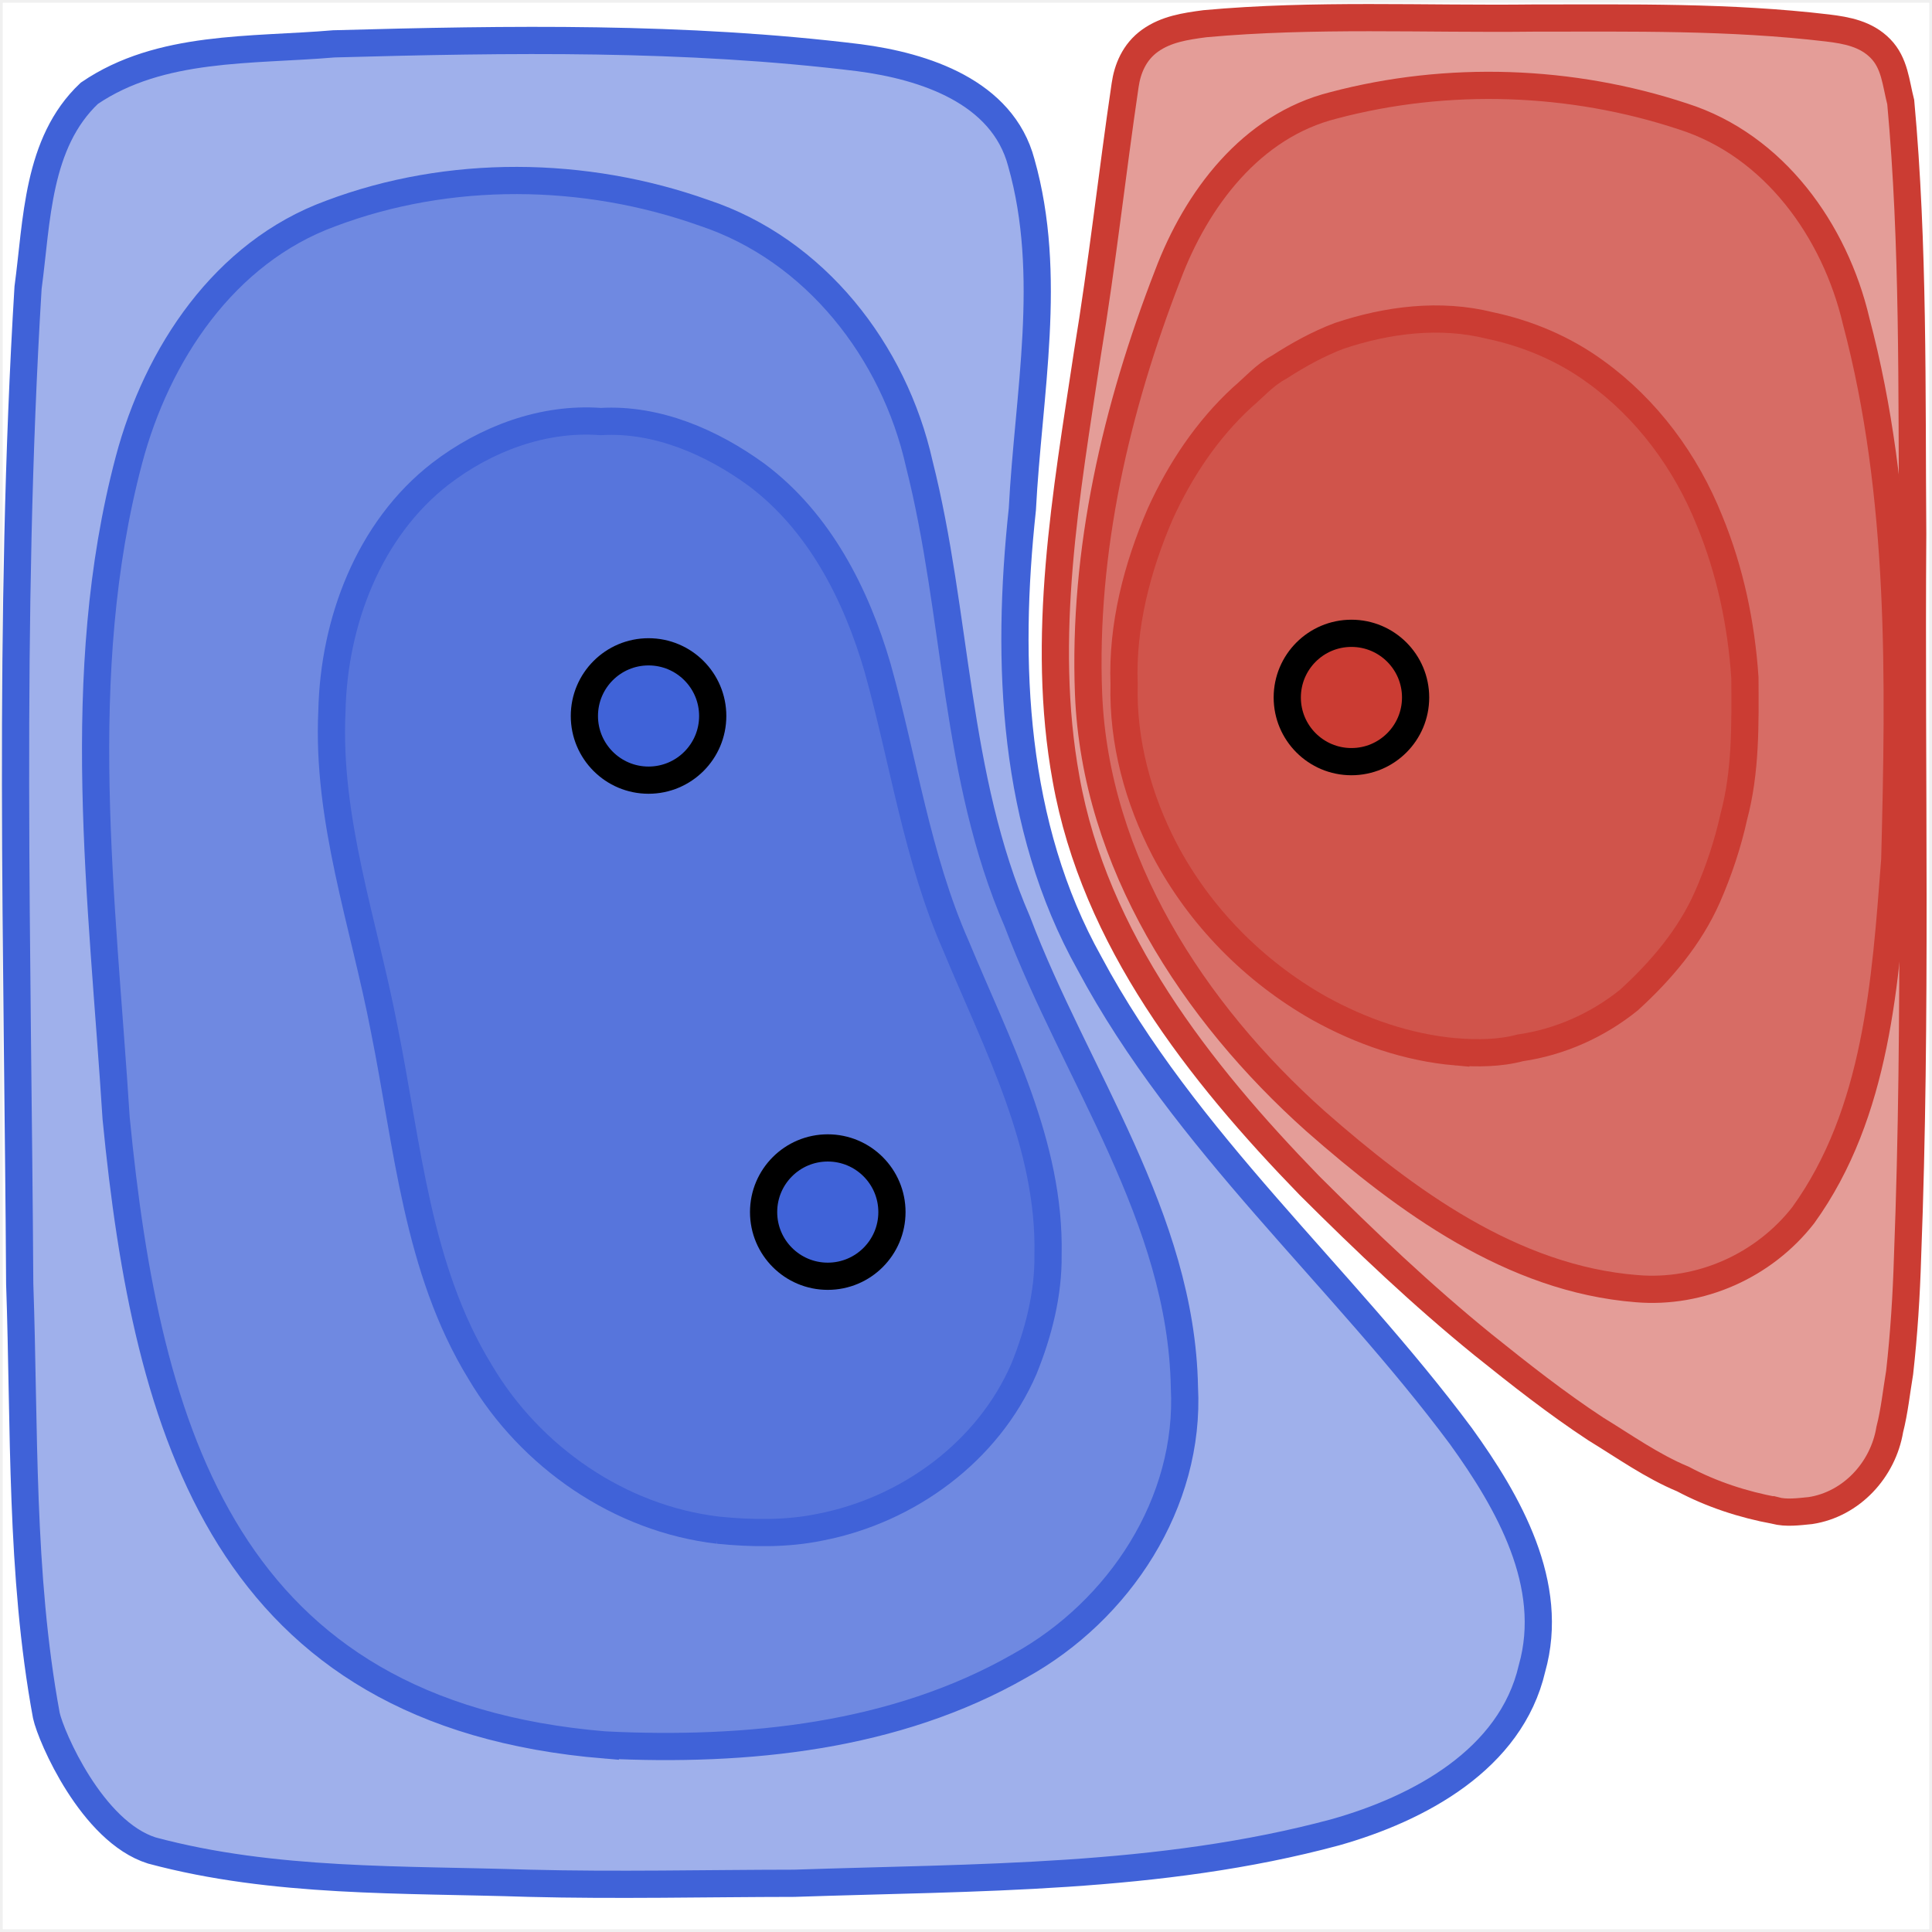
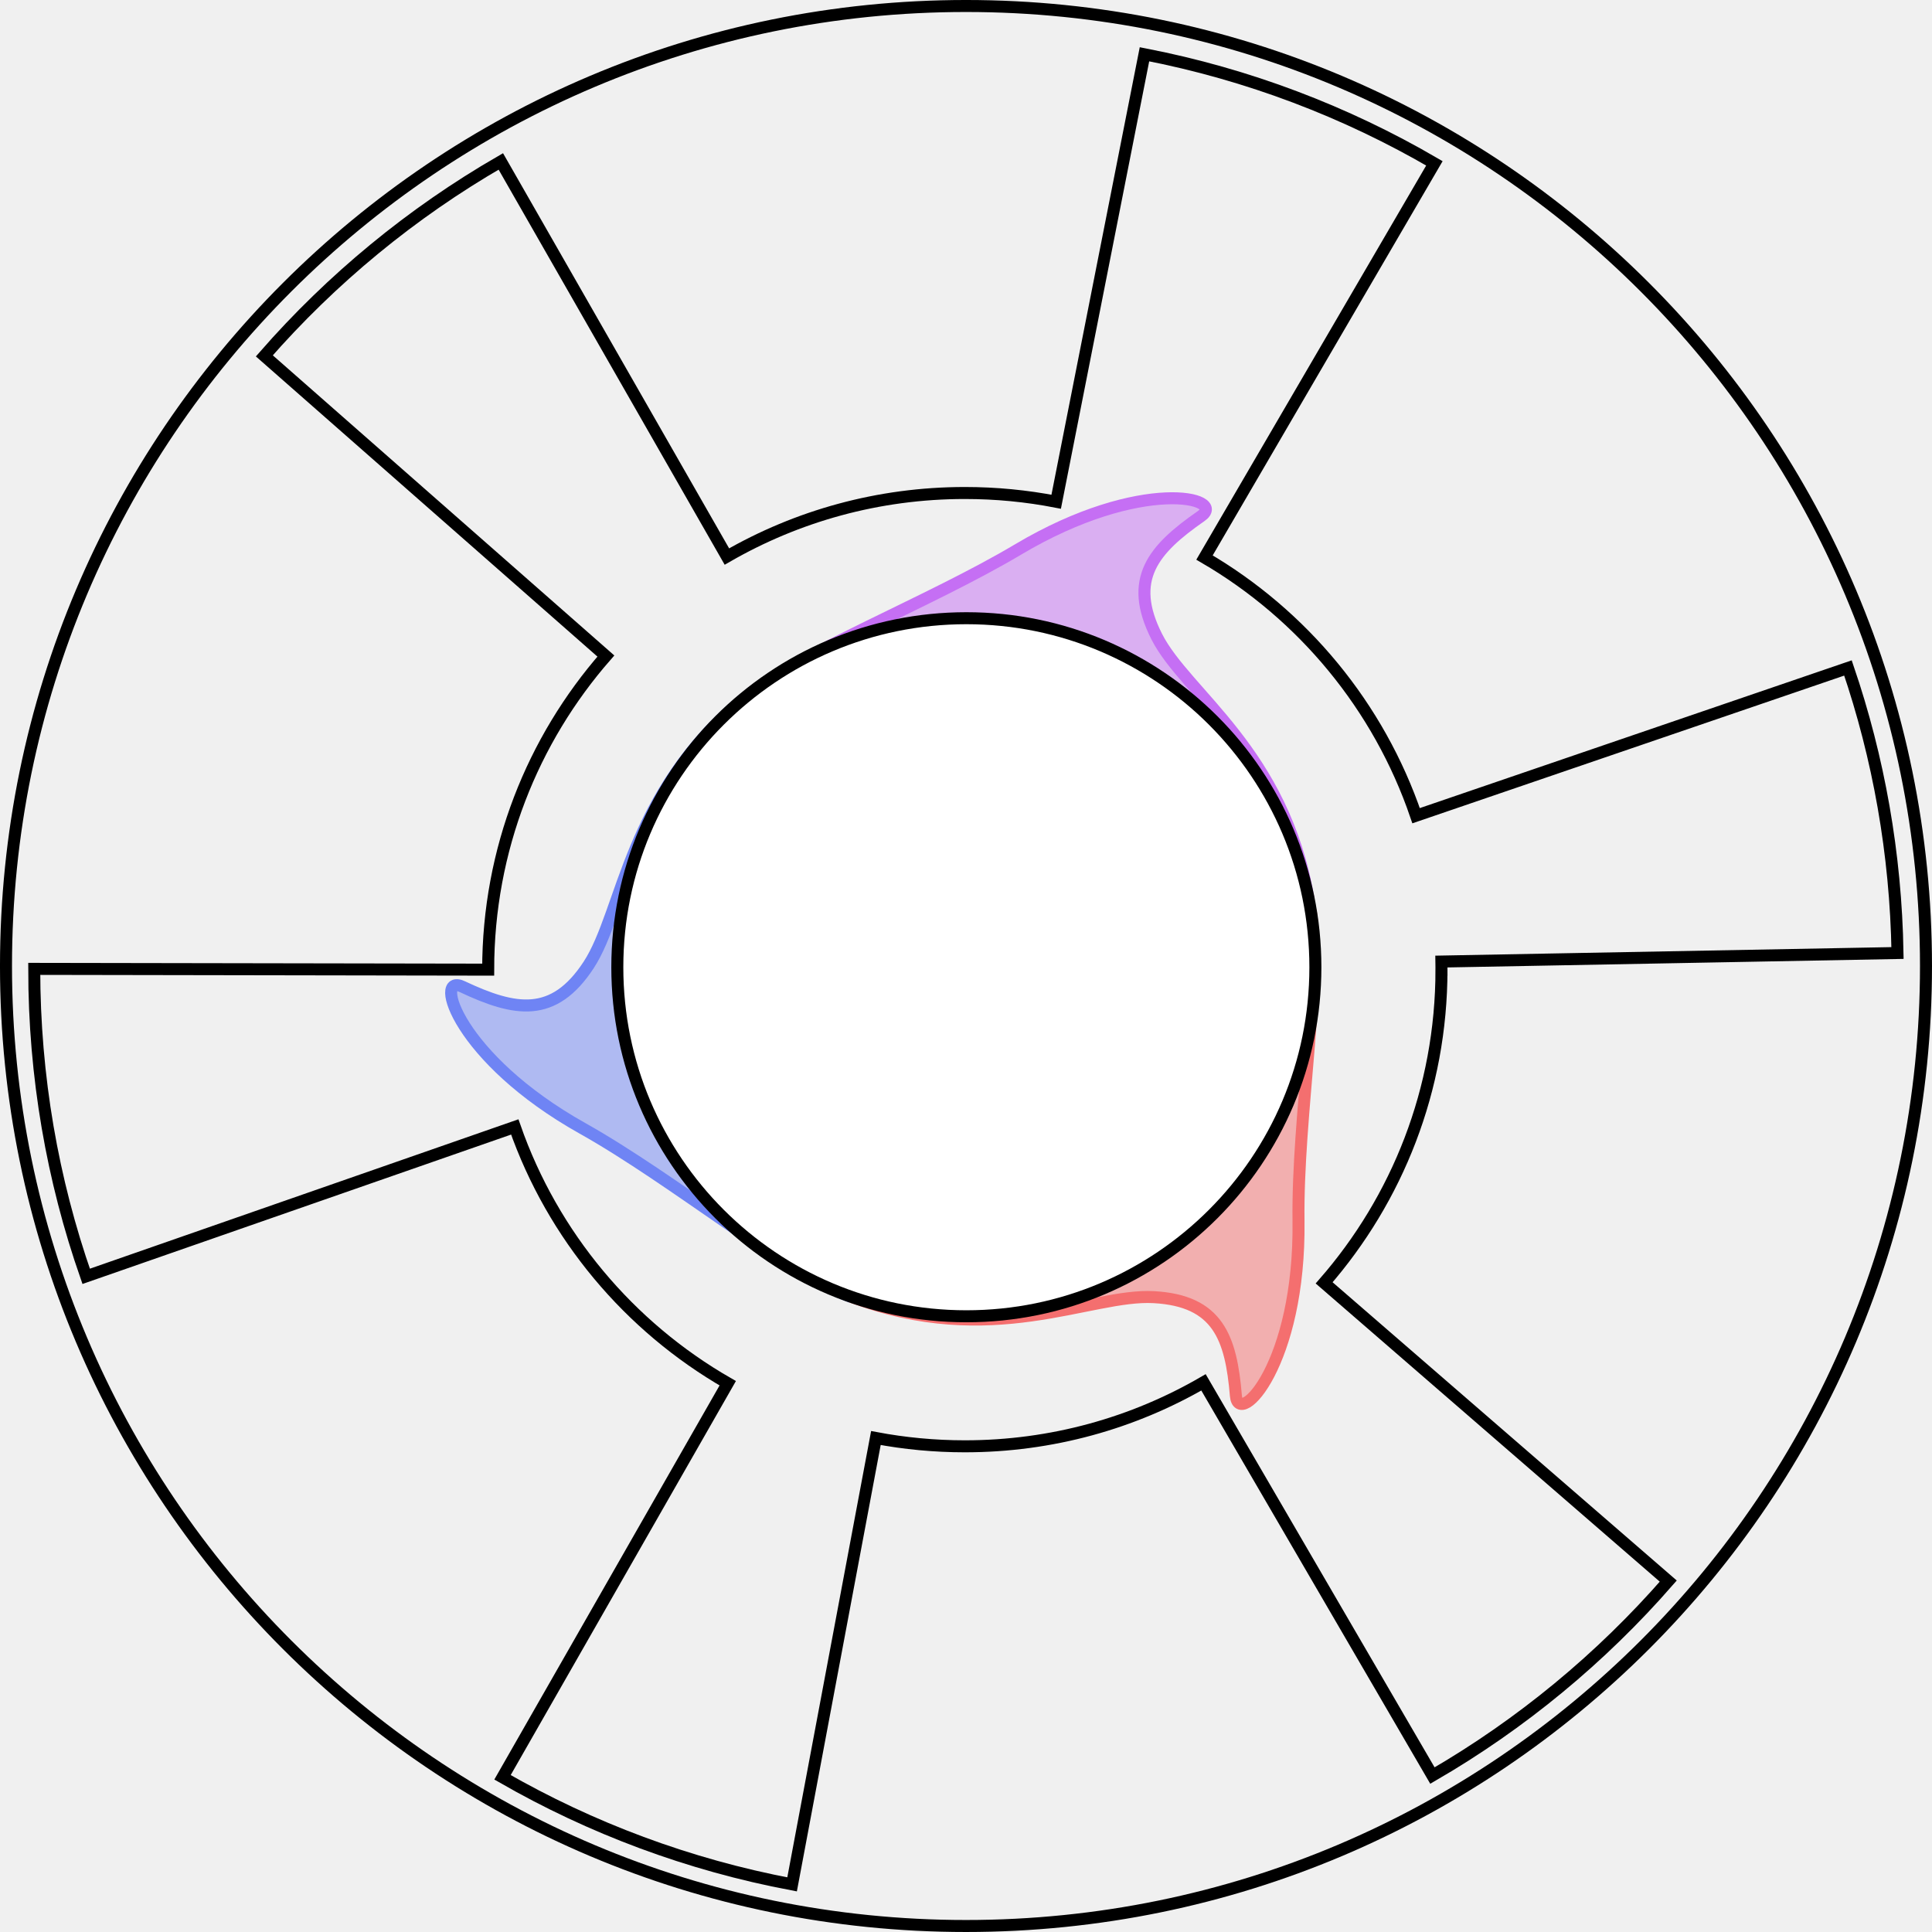
- <svg xmlns="http://www.w3.org/2000/svg" width="355.002mm" height="355.002mm" viewBox="0 0 355.002 355.002" version="1.1" id="svg1750">
-   <defs id="defs1747" />
-   <g id="layer1" transform="translate(-87.05897,-74.70939)">
-     <rect style="fill:#ffffff;fill-opacity:1;stroke:none;stroke-width:2;stroke-linejoin:round;stroke-miterlimit:4;stroke-dasharray:none;stroke-opacity:1" id="rect12933" width="354.002" height="354.002" x="87.559" y="75.209" />
-     <path style="mix-blend-mode:normal;fill:#4063d8;fill-opacity:0.5;stroke:#4062d8;stroke-width:5;stroke-miterlimit:4;stroke-dasharray:none;stroke-opacity:1" d="m 184.177,420.756 c -23.1,-0.763 -46.771,0.005 -69.225,-6.023 -10.985,-3.463 -18.52,-20.897 -19.375,-24.798 -4.813,-26.09 -3.977,-52.903 -4.896,-79.357 -0.369,-60.996 -2.177,-122.084 1.533,-183.011 1.66,-12.253 1.592,-26.592 11.256,-35.715 13.062,-8.905 29.81,-7.789 44.932,-9.085 32.153,-0.888 64.512,-1.391 96.494,2.543 11.978,1.562 26.348,6.218 29.822,19.271 5.884,20.736 1.284,42.574 0.195,63.714 -3.039,28.182 -1.805,58.114 12.331,83.408 17.54,32.81 46.321,57.382 68.263,86.902 8.737,12.111 17.416,27.283 13.05,42.686 -3.879,16.73 -20.792,25.755 -36.079,30.084 -32.324,8.722 -66.223,8.253 -99.476,9.384 -16.275,0.018 -32.552,0.413 -48.824,-0.003 z" id="path193" />
-     <path style="mix-blend-mode:normal;fill:#cb3c33;fill-opacity:0.5;stroke:#cb3c33;stroke-width:5;stroke-miterlimit:4;stroke-dasharray:none;stroke-opacity:1" d="m 413.225,352.26 c -5.892,-1.101 -11.613,-2.949 -16.933,-5.782 -5.637,-2.333 -10.798,-6.014 -16.027,-9.206 -7.193,-4.728 -13.95,-10.053 -20.694,-15.464 -11.159,-9.056 -21.596,-18.979 -31.89,-29.242 -20.32,-20.919 -39.479,-45.279 -44.731,-74.718 -4.729,-26.017 0.048,-52.462 3.928,-78.244 2.711,-16.365 4.501,-32.871 6.921,-49.241 0.418,-2.924 1.647,-6.091 4.596,-8.191 2.95,-2.101 6.435,-2.624 10.074,-3.107 20.033,-1.826 40.312,-0.801 60.449,-1.04 17.972,-0.002 36.051,-0.299 53.899,1.818 3.589,0.429 7.146,1.099 9.779,3.796 2.633,2.698 2.811,6.296 3.721,9.845 2.415,26.333 1.997,52.884 2.198,79.322 -0.303,44.244 0.758,88.514 -0.942,132.737 -0.21,7.166 -0.672,14.373 -1.46,21.376 -0.588,3.494 -0.935,7.028 -1.816,10.478 -1.221,7.38 -7.023,13.719 -14.559,14.877 -2.115,0.208 -4.464,0.534 -6.511,-0.015 z" id="path205" />
-     <path style="mix-blend-mode:normal;fill:#4063d8;fill-opacity:0.5;stroke:#4062d8;stroke-width:5;stroke-miterlimit:4;stroke-dasharray:none;stroke-opacity:1" d="m 198.289,395.351 c -69.702,-5.748 -84.253,-57.258 -89.893,-115.184 -2.538,-40.167 -8.115,-81.411 2.355,-120.931 5.144,-19.422 17.524,-38.14 37.044,-45.283 21.815,-8.245 46.726,-7.92 68.618,-0.135 20.438,6.781 34.928,25.45 39.551,46.085 7.037,27.826 6.427,57.459 18.024,84.146 10.681,28.25 30.144,54.37 30.705,85.561 1.12,21.212 -11.975,41.061 -30.205,51.157 -22.957,13.152 -50.23,15.836 -76.199,14.583 z" id="path195" />
-     <path style="mix-blend-mode:normal;fill:#4063d8;fill-opacity:0.5;stroke:#4062d8;stroke-width:5;stroke-miterlimit:4;stroke-dasharray:none;stroke-opacity:1" d="m 219.055,355.883 c -18.127,-2.091 -34.539,-13.45 -43.764,-29.069 -11.633,-18.952 -13.319,-41.68 -17.626,-62.998 -3.712,-19.366 -10.578,-38.472 -9.617,-58.434 0.352,-16.333 6.737,-33.4 19.939,-43.622 8.332,-6.41 18.86,-10.38 29.46,-9.591 10.328,-0.609 20.387,3.787 28.6,9.754 11.535,8.619 18.318,21.917 22.264,35.479 4.788,17.065 7.237,34.863 14.449,51.193 7.533,18.174 17.312,36.456 16.873,56.675 0.095,7.158 -1.749,14.364 -4.423,20.959 -6.59,15.236 -21.323,25.982 -37.457,29.1 -6.129,1.266 -12.499,1.167 -18.699,0.554 z" id="path197" />
-     <path style="mix-blend-mode:normal;fill:#cb3c33;fill-opacity:0.5;stroke:#cb3c33;stroke-width:5;stroke-miterlimit:4;stroke-dasharray:none;stroke-opacity:1" d="m 387.778,311.497 c -22.862,-1.809 -42.353,-16.147 -59.039,-30.807 -22.446,-20.053 -40.395,-47.599 -41.657,-78.429 -1.042,-26.322 5.078,-52.593 14.559,-77.012 5.264,-13.963 15.311,-27.401 30.462,-31.181 20.926,-5.548 43.674,-4.765 64.22,2.041 16.726,5.329 27.898,20.993 31.793,37.573 8.544,32.199 7.942,65.936 7.107,98.973 -1.715,22.36 -3.254,46.544 -16.825,65.353 -7.232,9.264 -18.868,14.489 -30.618,13.489 z" id="path8322" />
-     <path style="mix-blend-mode:normal;fill:#cb3c33;fill-opacity:0.5;stroke:#cb3c33;stroke-width:5;stroke-miterlimit:4;stroke-dasharray:none;stroke-opacity:1" d="m 354.559,267.983 c -8.869,-0.779 -17.449,-3.75 -25.197,-8.069 -11.93,-6.762 -21.929,-16.924 -28.306,-29.069 -4.867,-9.352 -7.718,-19.841 -7.445,-30.424 -0.398,-10.75 2.393,-21.456 6.632,-31.274 3.611,-7.963 8.577,-15.438 15.015,-21.379 2.278,-1.929 4.157,-4.156 6.842,-5.589 3.478,-2.25 7.191,-4.305 11.062,-5.764 8.847,-2.957 18.497,-4.186 27.647,-1.903 6.969,1.471 13.634,4.284 19.4,8.49 9.489,6.837 16.66,16.582 20.985,27.407 3.764,9.133 5.831,18.983 6.489,28.825 0.047,8.549 0.191,17.198 -2.034,25.528 -1.118,5.066 -2.764,9.979 -4.833,14.717 -3.246,7.379 -8.528,13.598 -14.443,18.989 -5.725,4.619 -12.672,7.729 -19.965,8.78 -3.834,1.024 -7.915,1.031 -11.849,0.734 z" id="path203" />
-     <ellipse style="fill:#cb3c33;fill-opacity:1;stroke:#000000;stroke-width:5;stroke-miterlimit:4;stroke-dasharray:none;stroke-opacity:1" id="path12037" cx="335.383" cy="202.87" rx="11.791" ry="11.791" />
-     <ellipse style="fill:#4063d8;fill-opacity:1;stroke:#000000;stroke-width:5;stroke-miterlimit:4;stroke-dasharray:none;stroke-opacity:1" id="path12037-3-6" cx="239.16" cy="297.429" rx="11.791" ry="11.791" />
-     <ellipse style="fill:#4063d8;fill-opacity:1;stroke:#000000;stroke-width:5;stroke-miterlimit:4;stroke-dasharray:none;stroke-opacity:1" id="path12037-3" cx="206.229" cy="206.271" rx="11.791" ry="11.791" />
+ <svg xmlns="http://www.w3.org/2000/svg" width="80.5mm" height="80.5mm" viewBox="0 0 80.5 80.5" version="1.1" id="svg129211">
+   <defs id="defs129208" />
+   <g id="layer1" transform="translate(-44.53433,-57.70223)">
+     <circle style="opacity:1;fill:none;fill-opacity:1;stroke:#000000;stroke-width:0.5;stroke-miterlimit:4;stroke-dasharray:none;stroke-opacity:1" id="path132901" cx="84.784" cy="97.952" r="40" />
+     <path id="path132901-6-5" style="fill:none;stroke:#000000;stroke-width:0.5;stroke-miterlimit:4;stroke-dasharray:none" d="m 104.593,97.767 c 0.002,0.112 0.003,0.225 0.003,0.338 h -1.8e-4 c 0,4.995 -1.844,9.56 -4.889,13.05 l 14.339,12.426 c -2.8,3.209 -6.119,5.954 -9.827,8.103 L 94.68,115.3 c -2.924,1.695 -6.321,2.665 -9.944,2.665 -1.267,0 -2.505,-0.119 -3.706,-0.345 l -3.492,18.598 c -4.317,-0.815 -8.381,-2.344 -12.066,-4.461 l 9.385,-16.42 c -4.106,-2.359 -7.29,-6.144 -8.874,-10.679 l -17.858,6.225 c -1.402,-4.011 -2.164,-8.322 -2.164,-12.811 l 18.914,0.032 c 0,-5.004 1.85,-9.575 4.904,-13.067 L 55.548,72.53 c 2.808,-3.211 6.137,-5.956 9.854,-8.102 l 9.42,16.464 c 2.918,-1.684 6.304,-2.648 9.915,-2.648 1.302,0 2.574,0.125 3.805,0.364 l 3.679,-18.645 c 4.326,0.84 8.396,2.398 12.08,4.545 l -9.579,16.425 c 4.097,2.388 7.261,6.199 8.816,10.757 l 17.995,-6.156 c 1.274,3.735 1.994,7.727 2.064,11.877 z" />
+     <path id="path194102" style="opacity:1;fill:#f46f6f;fill-opacity:0.5;stroke:#f46f6f;stroke-width:0.5;stroke-opacity:1" d="m 99.137,95.618 c 0.489,2.851 -0.554,8.571 -0.498,12.952 0.076,5.966 -2.497,8.632 -2.609,7.29 -0.202,-2.423 -0.749,-3.963 -3.42,-4.11 -2.671,-0.147 -6.73,2.188 -12.614,-0.022" />
+     <path id="path169808" style="opacity:1;fill:#c56ff4;fill-opacity:0.5;stroke:#c56ff4;stroke-width:0.5" d="m 75.647,86.72 c 2.225,-1.849 7.547,-3.888 11.314,-6.127 5.129,-3.049 8.724,-2.154 7.618,-1.385 -1.997,1.387 -3.057,2.63 -1.849,5.017 1.208,2.387 5.303,4.777 6.33,10.977" />
+     <path id="path198504" style="opacity:1;fill:#6f85f4;fill-opacity:0.5;stroke:#6f84f4;stroke-width:0.5;stroke-opacity:1" d="m 80.002,111.74 c -2.713,-1.002 -7.375,-4.881 -11.198,-7.024 -5.205,-2.918 -6.227,-6.478 -5.009,-5.904 2.199,1.036 3.807,1.332 5.269,-0.907 1.463,-2.24 1.65,-7.133 6.506,-11.123" />
+     <circle style="fill:#ffffff;fill-opacity:1;stroke:#000000;stroke-width:0.5;stroke-miterlimit:4;stroke-dasharray:none;stroke-dashoffset:0;stroke-opacity:1" id="path132901-1" r="14.543" cy="98.004" cx="84.799" />
  </g>
</svg>
